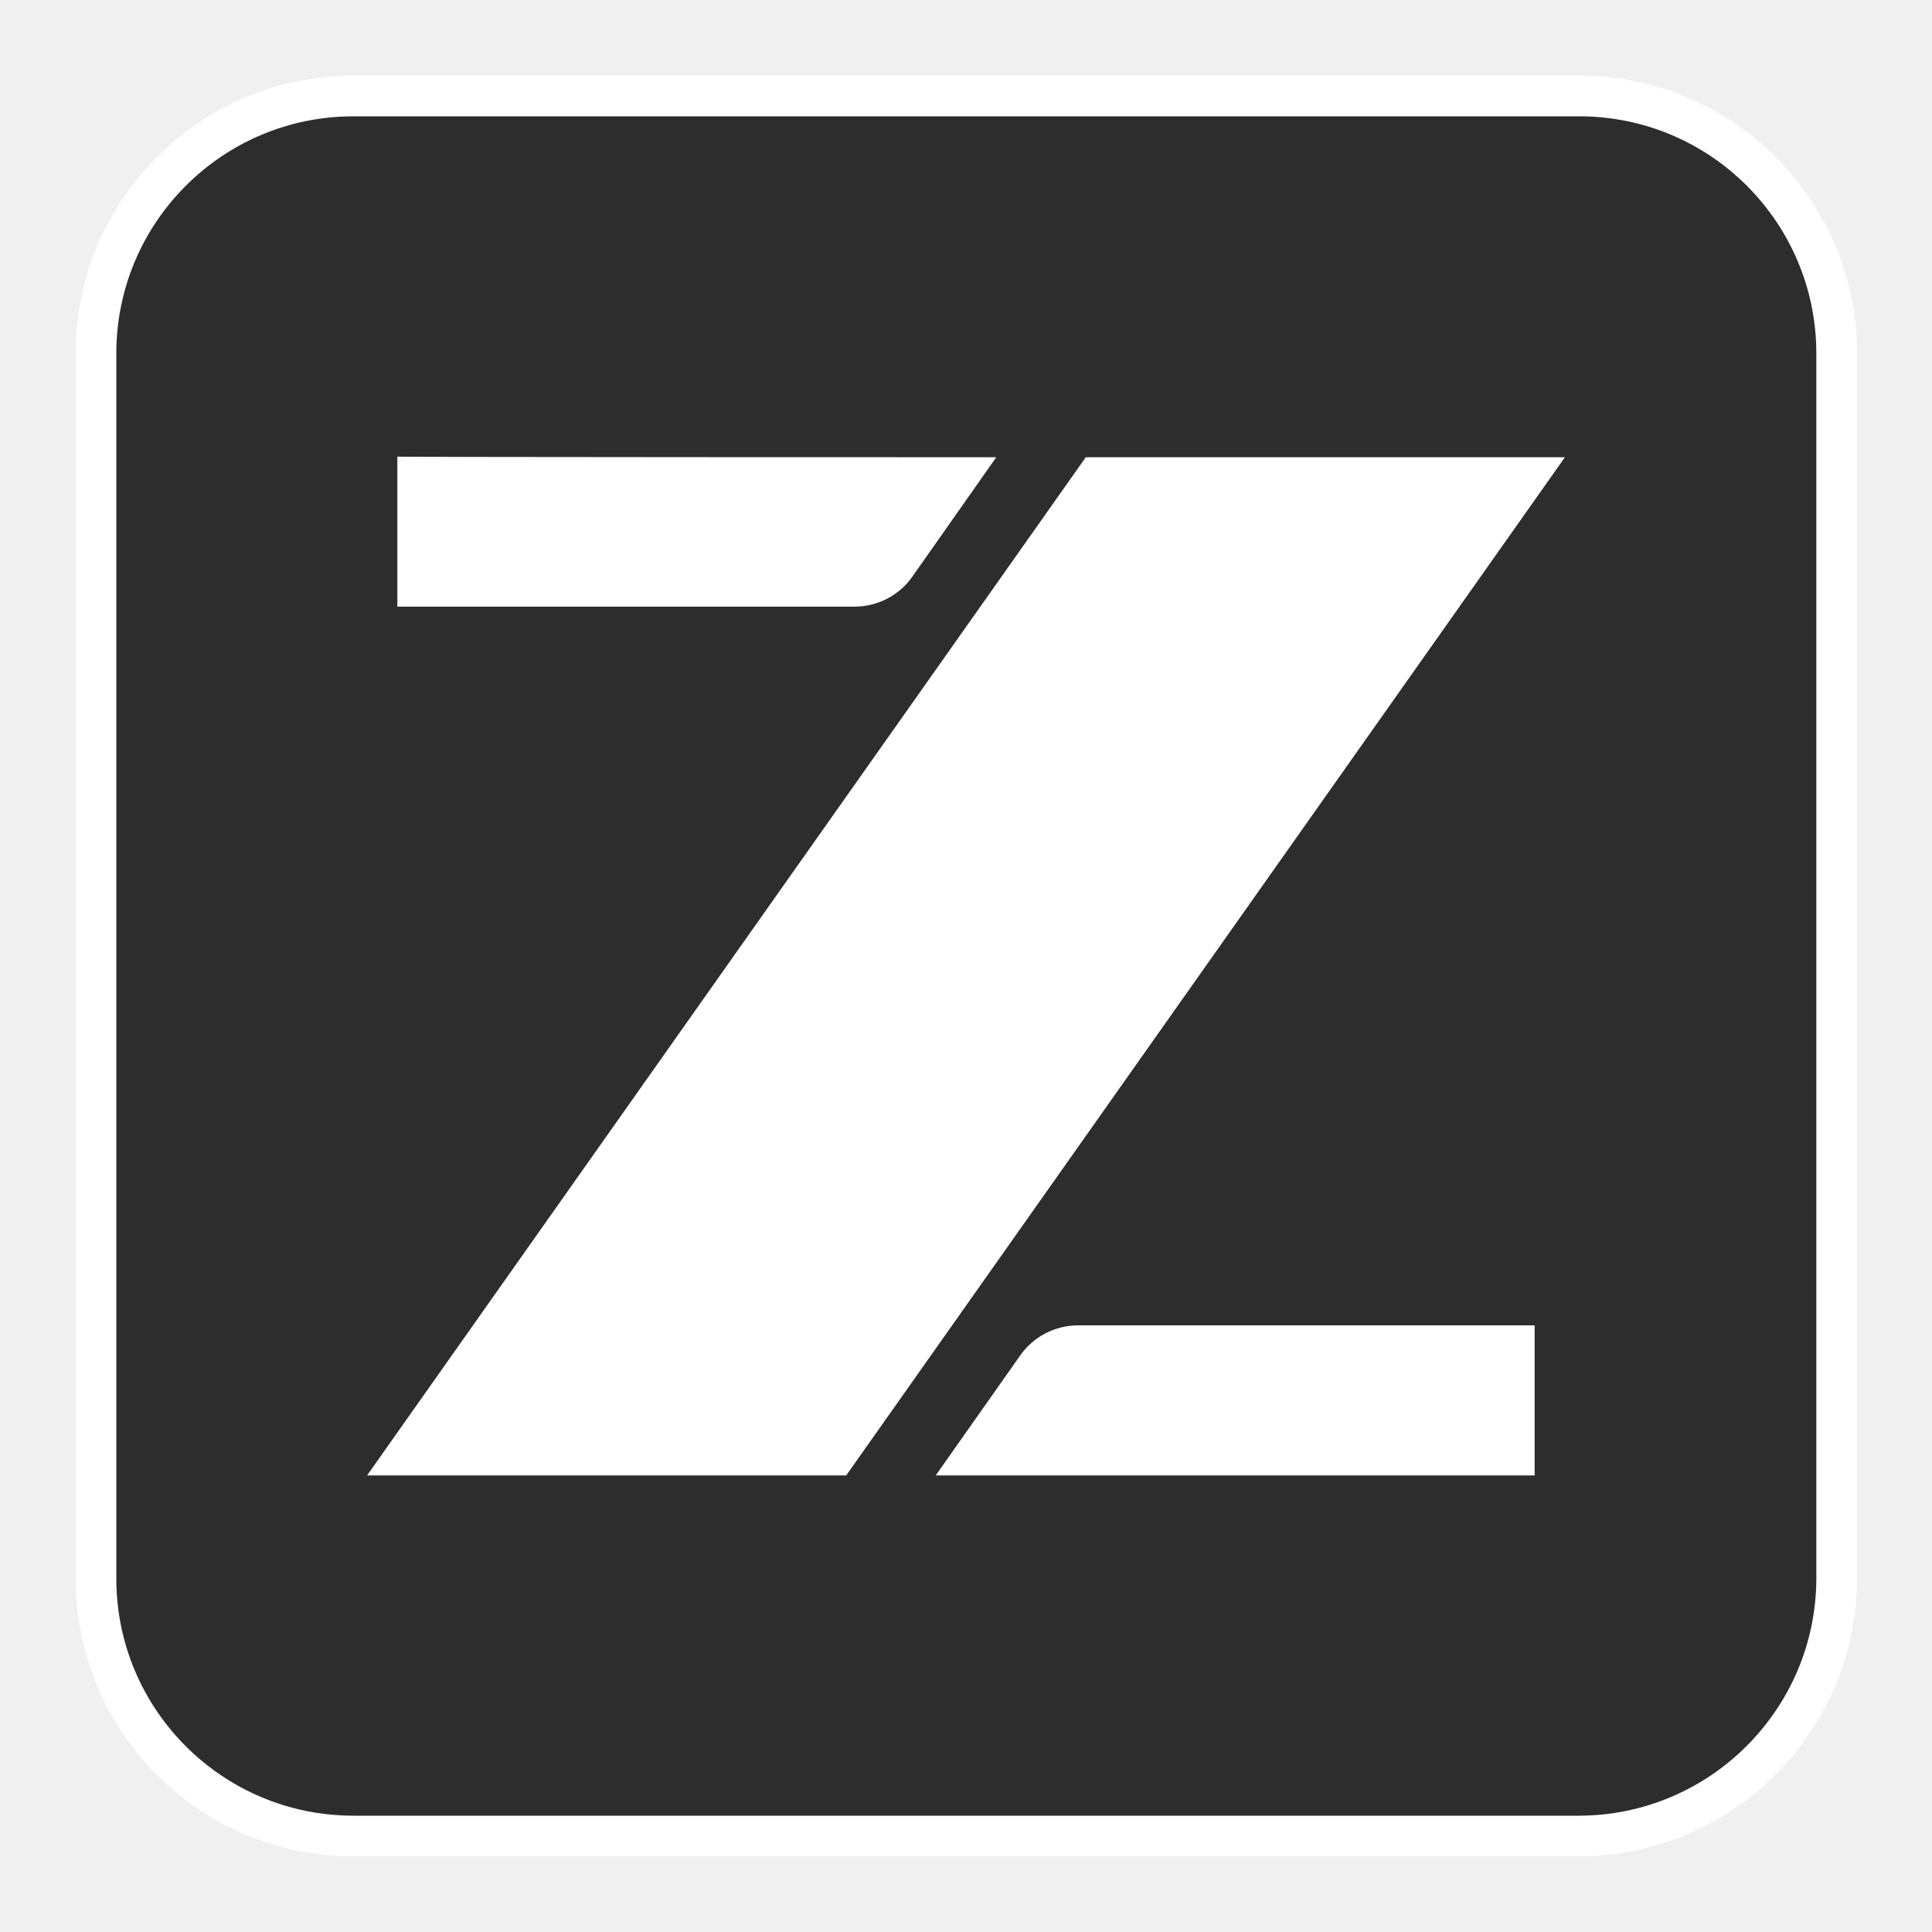
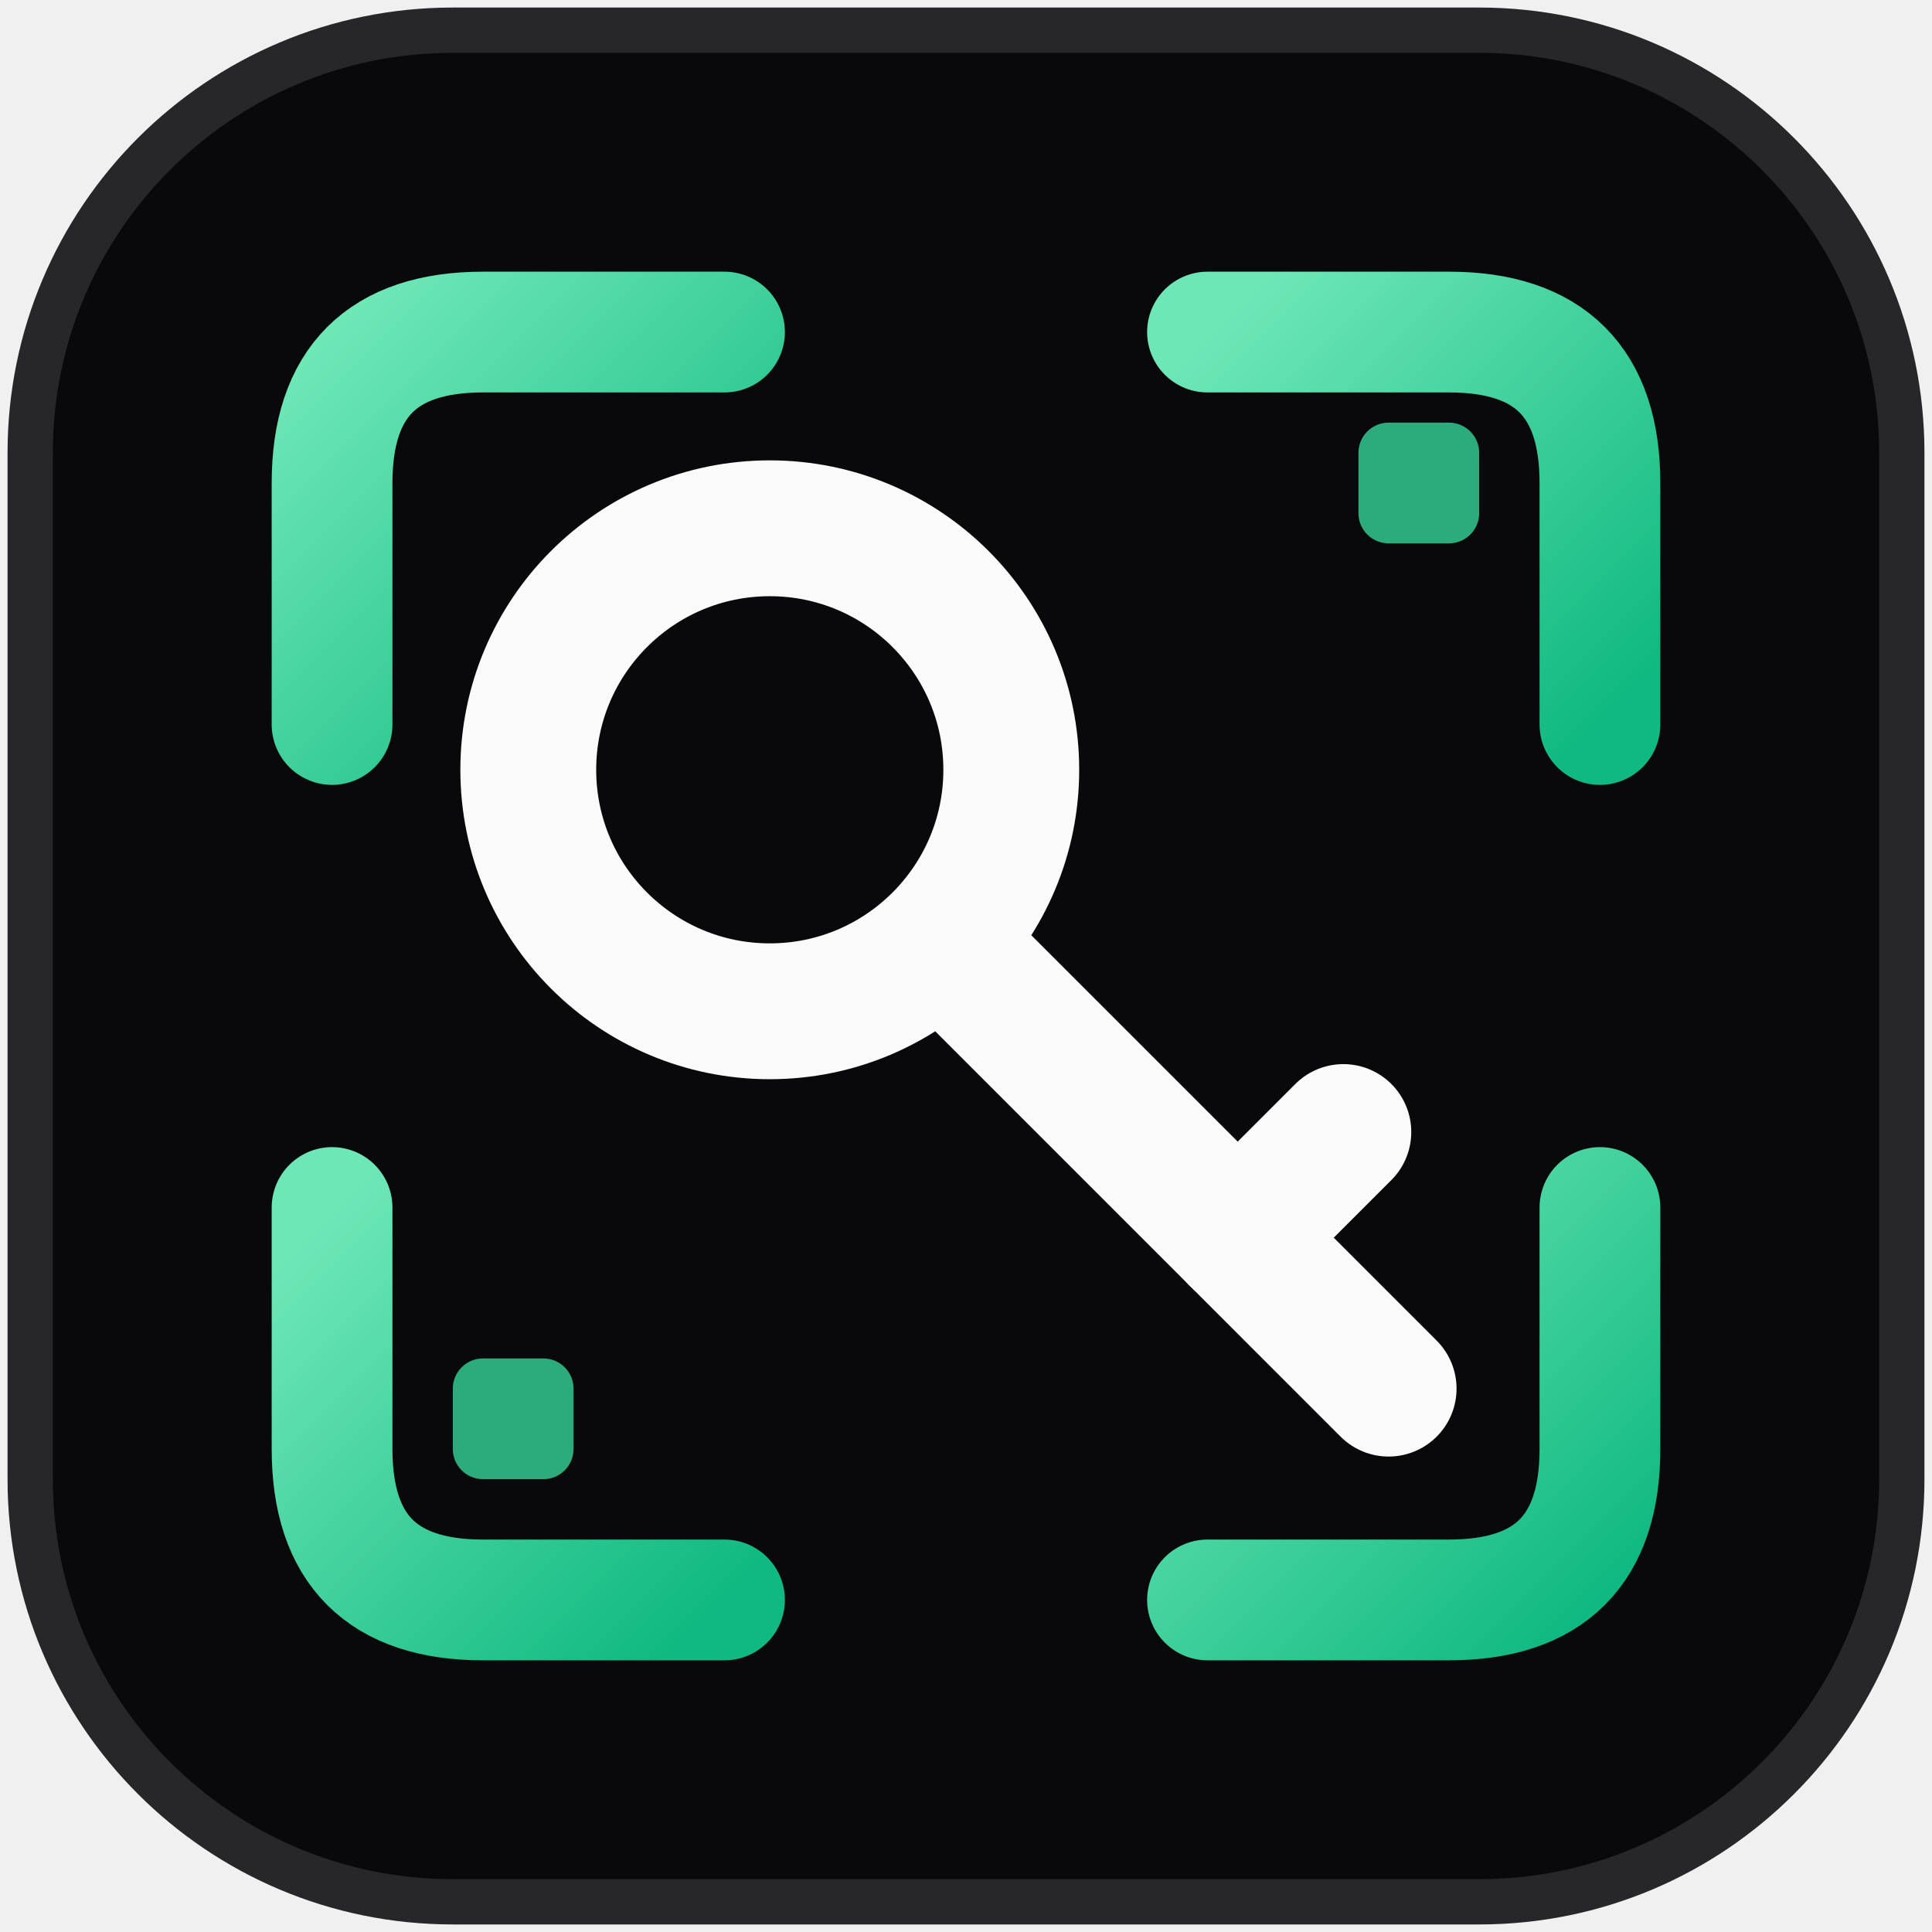
- <svg xmlns="http://www.w3.org/2000/svg" version="1.1" x="0px" y="0px" viewBox="0 0 30 30" style="enable-background:new 0 0 30 30;" xml:space="preserve">
+ <svg xmlns="http://www.w3.org/2000/svg" viewBox="0 0 64 64">
  <defs>
-     <style type="text/css">
-     .st194{fill:#2D2D2D;stroke:#FFFFFF;stroke-width:0.632;stroke-miterlimit:10;}
-     .st23{fill:#FFFFFF;}
- 
-     .z-breathe {
-       animation: breathe 2.5s ease-in-out infinite;
-     }
- 
-     @keyframes breathe {
-       0%, 100% { opacity: 0.7; }
-       50% { opacity: 1; }
-     }
-   </style>
+     <linearGradient id="em" x1="0" y1="0" x2="1" y2="1">
+       <stop offset="0" stop-color="#6ee7b7" />
+       <stop offset="1" stop-color="#10b981" />
+     </linearGradient>
+     <linearGradient id="beam" x1="0" y1="0" x2="1" y2="0">
+       <stop offset="0" stop-color="#34d399" stop-opacity="0" />
+       <stop offset="0.2" stop-color="#34d399" stop-opacity="0.85" />
+       <stop offset="0.5" stop-color="#a7f3d0" />
+       <stop offset="0.8" stop-color="#34d399" stop-opacity="0.85" />
+       <stop offset="1" stop-color="#34d399" stop-opacity="0" />
+     </linearGradient>
  </defs>
-   <g>
-     <path class="st194" d="M24.51,28.51H5.49c-2.21,0-4-1.79-4-4V5.49c0-2.21,1.79-4,4-4h19.03c2.21,0,4,1.79,4,4v19.03     C28.51,26.72,26.72,28.51,24.51,28.51z" />
-     <g class="z-breathe">
-       <path class="st23" d="M15.47,7.1l-1.3,1.85c-0.2,0.29-0.54,0.47-0.9,0.47h-7.1V7.09C6.16,7.1,15.47,7.1,15.47,7.1z" />
-       <polygon class="st23" points="24.3,7.1 13.14,22.91 5.7,22.91 16.86,7.1" />
-       <path class="st23" d="M14.53,22.91l1.31-1.86c0.2-0.29,0.54-0.47,0.9-0.47h7.09v2.33H14.53z" />
-     </g>
+   <rect x="1" y="1" width="62" height="62" rx="14" fill="#09090b" stroke="#27272a" stroke-width="1.5" />
+   <g fill="none" stroke="url(#em)" stroke-width="4" stroke-linecap="round">
+     <path d="M24 11 H16 q-5 0 -5 5 v8" />
+     <path d="M40 11 h8 q5 0 5 5 v8" />
+     <path d="M11 40 v8 q0 5 5 5 h8" />
+     <path d="M53 40 v8 q0 5 -5 5 h-8" />
+   </g>
+   <rect x="45" y="14" width="4" height="4" rx="1" fill="#34d399" opacity="0.8" />
+   <rect x="15" y="45" width="4" height="4" rx="1" fill="#34d399" opacity="0.8" />
+   <line x1="15" y1="32" x2="49" y2="32" stroke="url(#beam)" stroke-width="7" stroke-linecap="round" opacity="0.22" />
+   <line x1="15" y1="32" x2="49" y2="32" stroke="url(#beam)" stroke-width="2.5" stroke-linecap="round" />
+   <g fill="none" stroke="#fafafa" stroke-width="4.5" stroke-linecap="round">
+     <circle cx="25.5" cy="25.5" r="8" />
+     <line x1="31.5" y1="31.5" x2="46" y2="46" />
+     <path d="M41 41 L44.5 37.5" />
  </g>
</svg>
